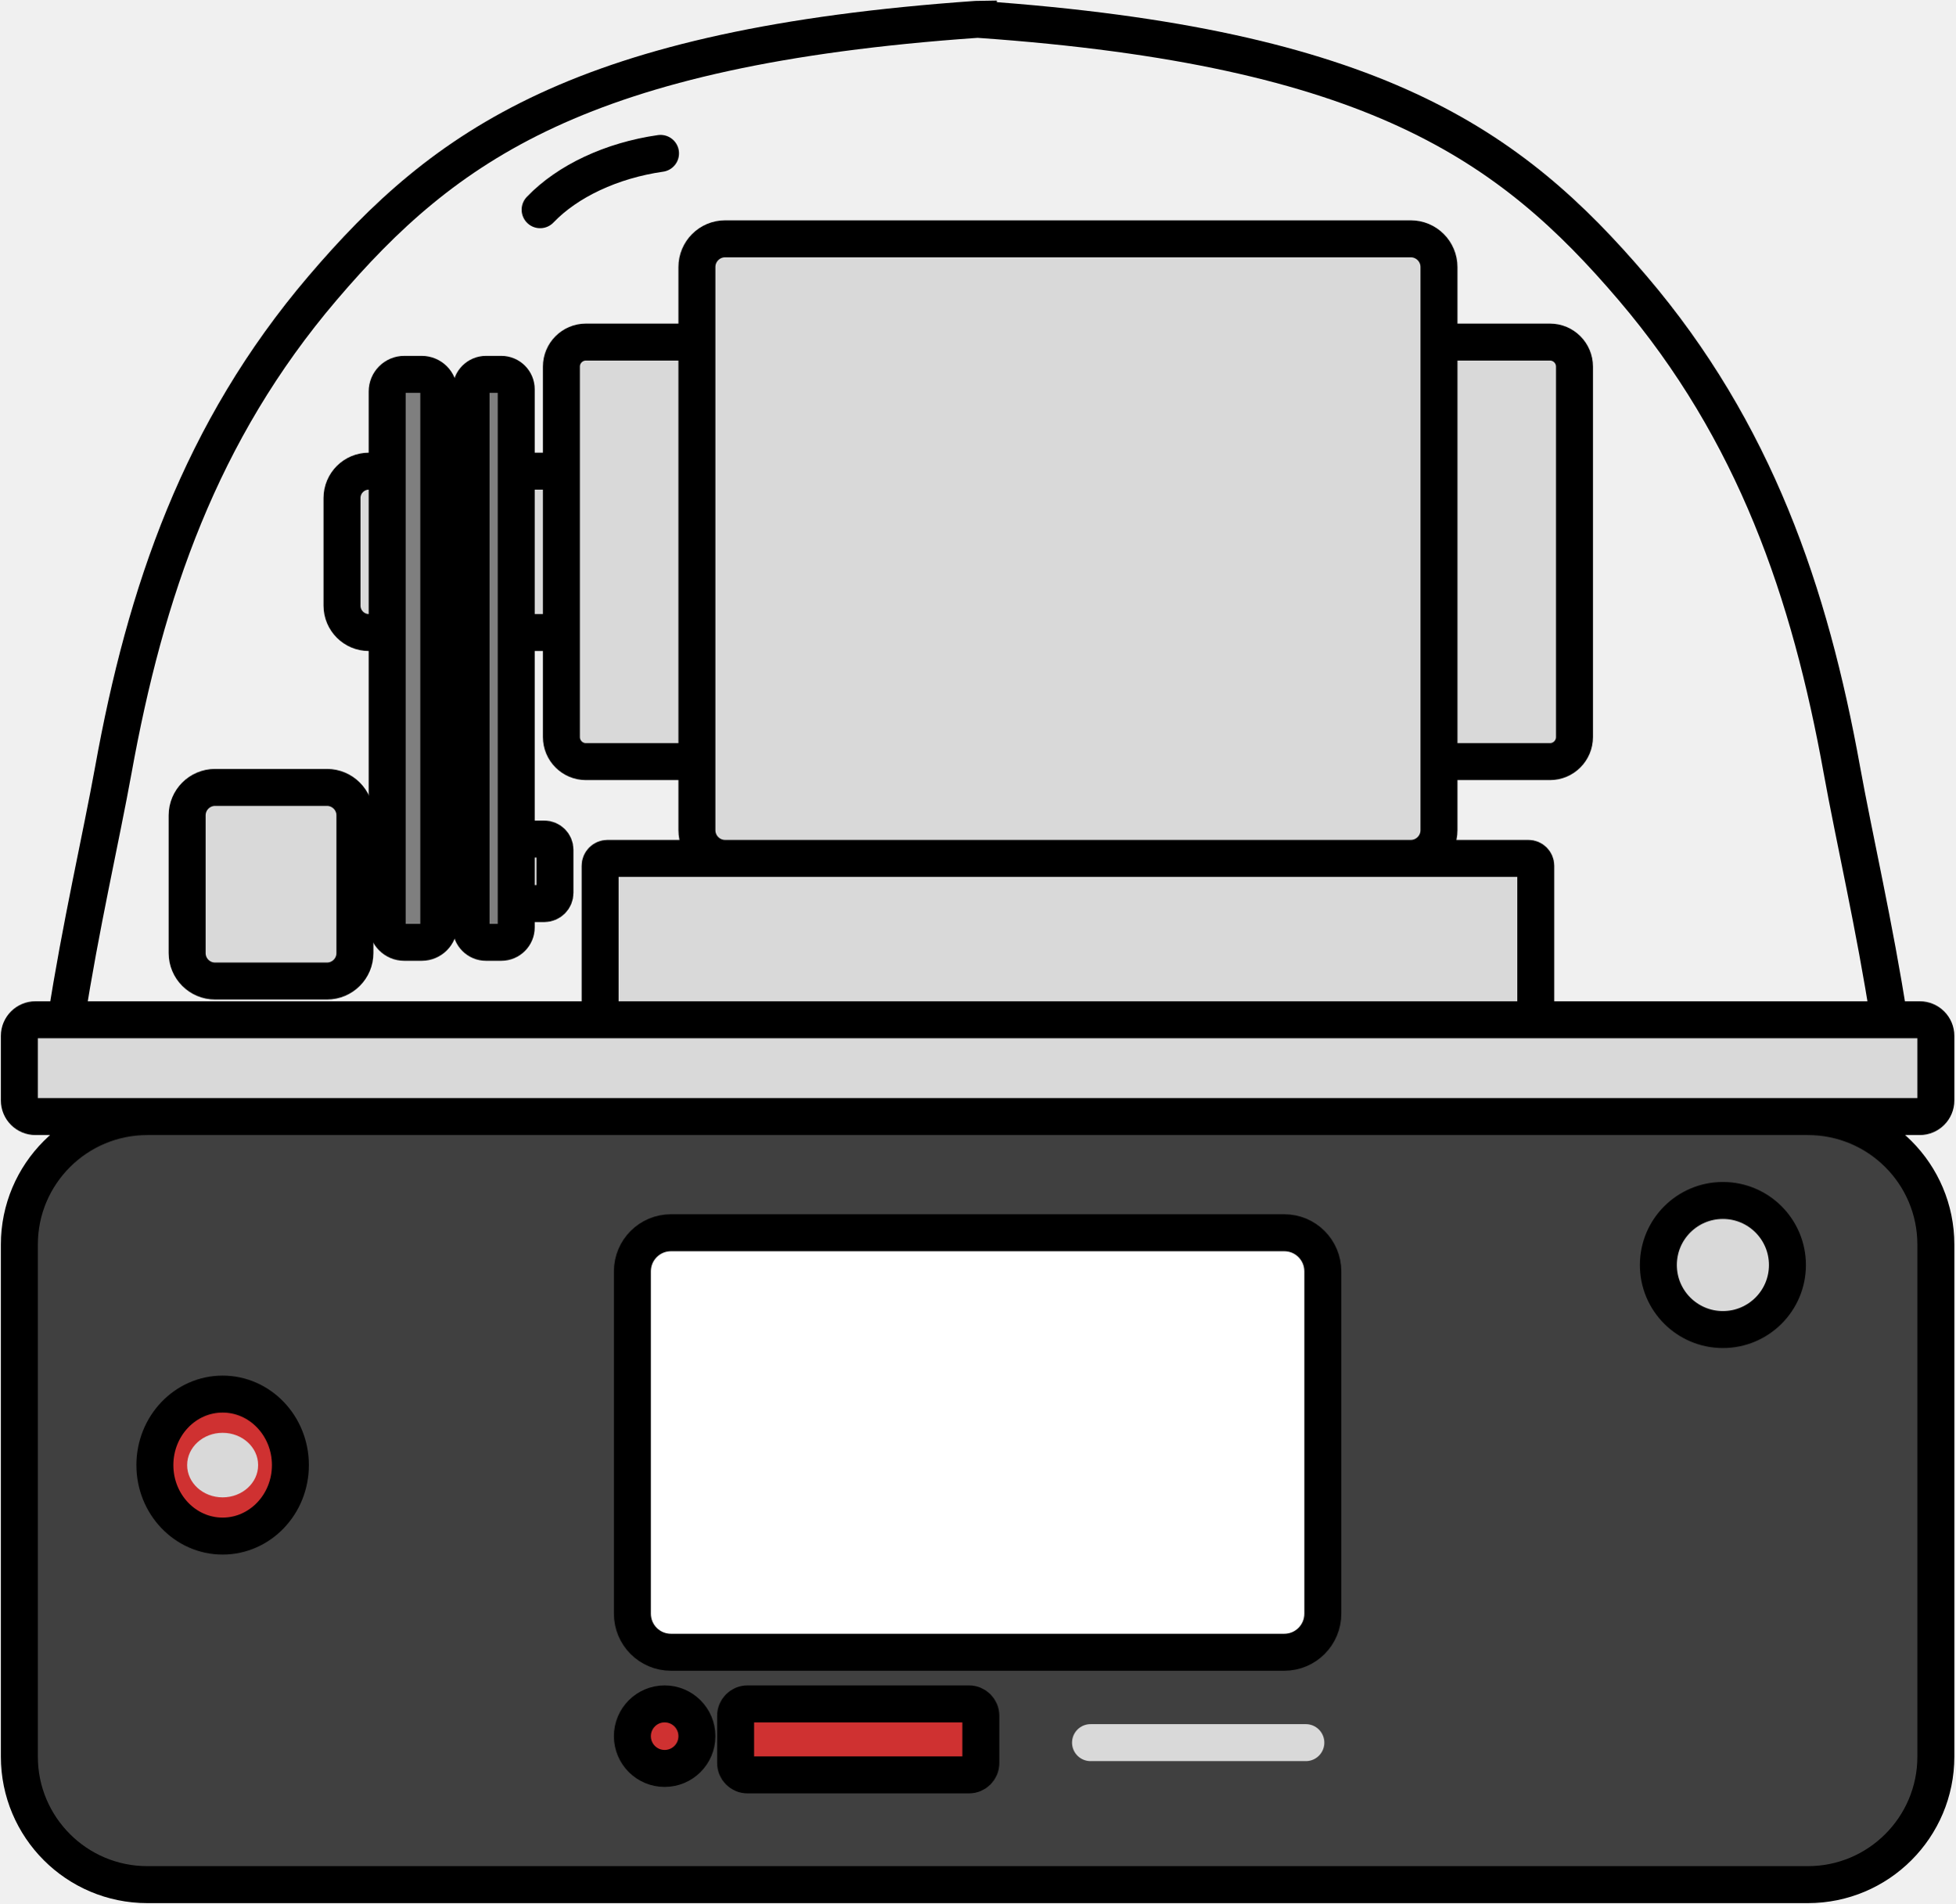
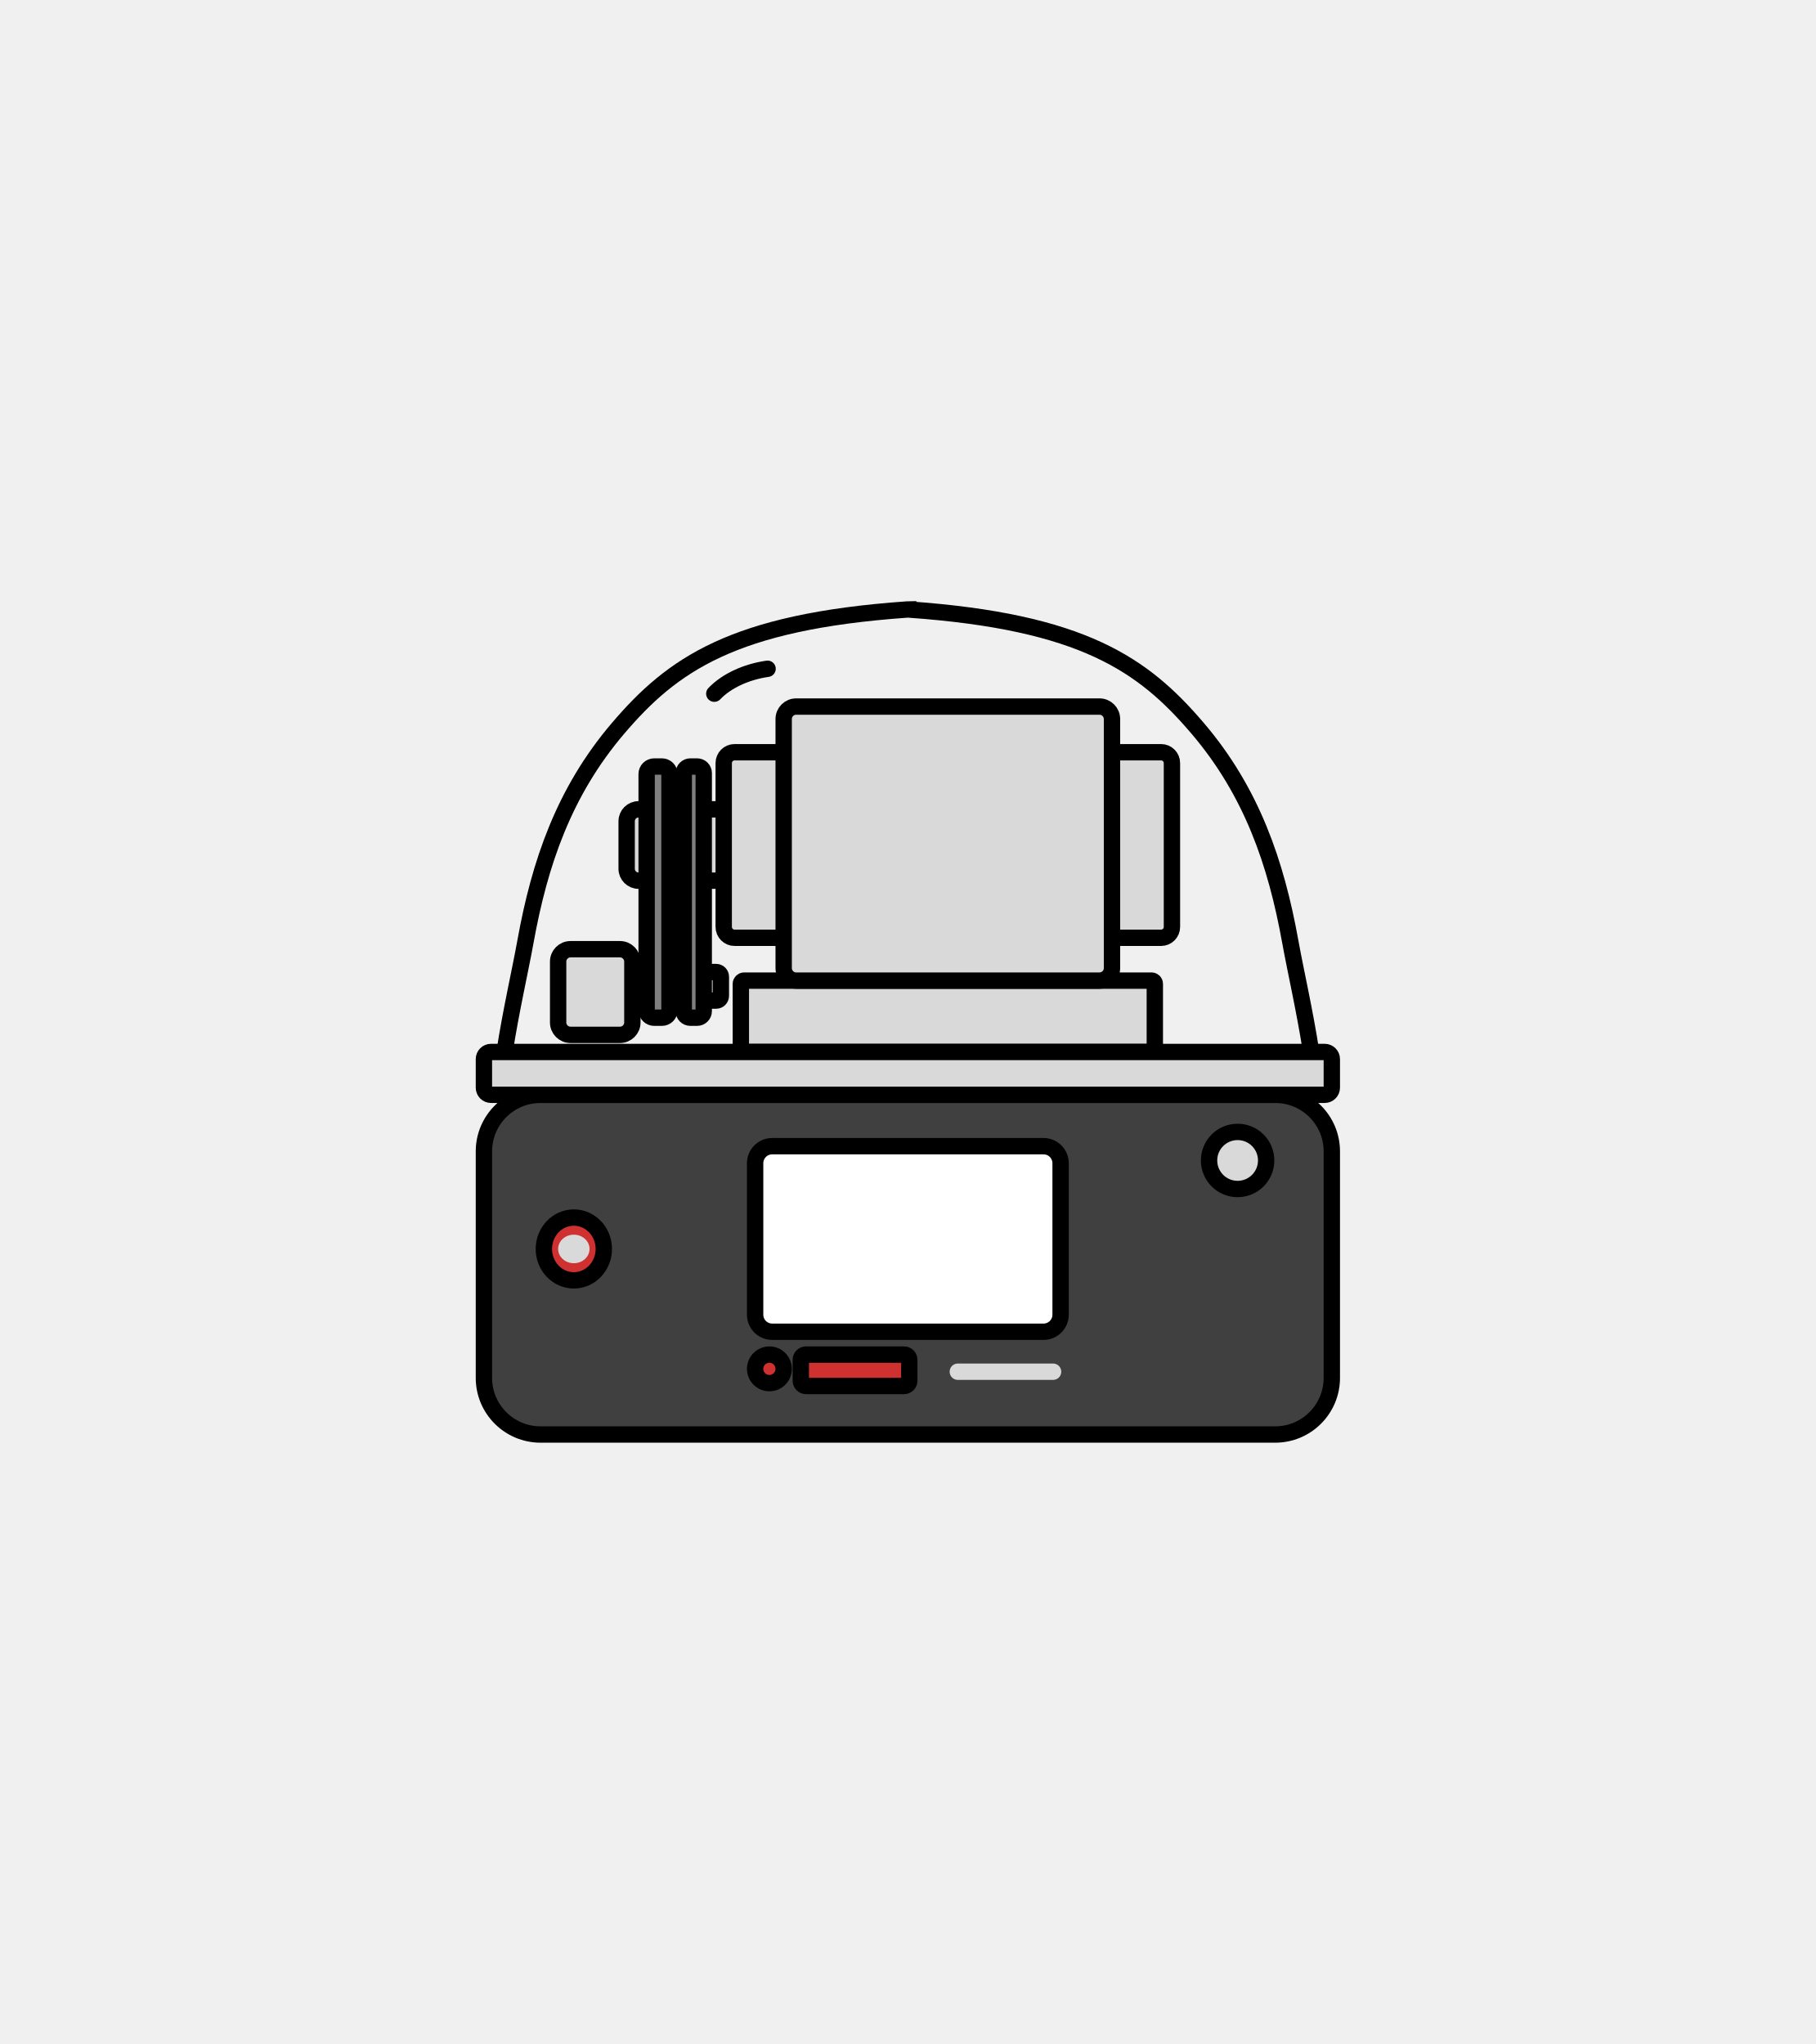
- <svg xmlns="http://www.w3.org/2000/svg" width="303" height="295" xml:space="preserve" overflow="hidden">
+ <svg xmlns="http://www.w3.org/2000/svg" width="636.0px" height="716.0px" xml:space="preserve" overflow="hidden" viewBox="-166.5 -210.5 636.0 716.0">
+   <rect id="bounding-box" x="-166.5" y="-210.5" width="636.0" height="716.0" fill="none" pointer-events="all" />
  <g transform="translate(-624 -263)">
    <path d="M707.702 295.492C711.947 291.051 718.797 287.847 726.36 286.764" stroke="#000000" stroke-width="5.729" stroke-linecap="round" stroke-linejoin="round" stroke-miterlimit="10" fill="none" fill-rule="evenodd" />
    <path d="M717 397.14C717 396.511 717.511 396 718.14 396L860.86 396C861.49 396 862 396.511 862 397.14L862 419.86C862 420.49 861.49 421 860.86 421L718.14 421C717.511 421 717 420.49 717 419.86Z" stroke="#000000" stroke-width="5.729" stroke-miterlimit="8" fill="#D9D9D9" fill-rule="evenodd" />
    <path d="M714.833 336C717.135 336 719 337.865 719 340.167L719 356.833C719 359.134 717.135 361 714.833 361L681.167 361C678.865 361 677 359.134 677 356.833L677 340.167C677 337.865 678.865 336 681.167 336Z" stroke="#000000" stroke-width="5.729" stroke-miterlimit="8" fill="#D9D9D9" fill-rule="evenodd" />
    <path d="M708.333 393C709.254 393 710 393.746 710 394.667L710 401.333C710 402.254 709.254 403 708.333 403L663.667 403C662.746 403 662 402.254 662 401.333L662 394.667C662 393.746 662.746 393 663.667 393Z" stroke="#000000" stroke-width="5.729" stroke-miterlimit="8" fill="#D9D9D9" fill-rule="evenodd" />
    <path d="M711 319.802C711 317.702 712.702 316 714.802 316L864.198 316C866.298 316 868 317.702 868 319.802L868 377.198C868 379.298 866.298 381 864.198 381L714.802 381C712.702 381 711 379.298 711 377.198Z" stroke="#000000" stroke-width="5.729" stroke-miterlimit="8" fill="#D9D9D9" fill-rule="evenodd" />
    <path d="M653 389.333C653 386.94 654.94 385 657.333 385L674.667 385C677.06 385 679 386.94 679 389.333L679 410.667C679 413.06 677.06 415 674.667 415L657.333 415C654.94 415 653 413.06 653 410.667Z" stroke="#000000" stroke-width="5.729" stroke-miterlimit="8" fill="#D9D9D9" fill-rule="evenodd" />
    <path d="M732 304.379C732 301.96 733.96 300 736.378 300L842.621 300C845.04 300 847 301.96 847 304.379L847 391.621C847 394.04 845.04 396 842.621 396L736.378 396C733.96 396 732 394.04 732 391.621Z" stroke="#000000" stroke-width="5.729" stroke-miterlimit="8" fill="#D9D9D9" fill-rule="evenodd" />
    <path d="M684 323.651C684 322.187 685.187 321 686.651 321L689.349 321C690.813 321 692 322.187 692 323.651L692 406.349C692 407.813 690.813 409 689.349 409L686.651 409C685.187 409 684 407.813 684 406.349Z" stroke="#000000" stroke-width="5.729" stroke-miterlimit="8" fill="#7F7F7F" fill-rule="evenodd" />
    <path d="M697 323.32C697 322.039 698.039 321 699.32 321L701.68 321C702.961 321 704 322.039 704 323.32L704 406.68C704 407.961 702.961 409 701.68 409L699.32 409C698.039 409 697 407.961 697 406.68Z" stroke="#000000" stroke-width="5.729" stroke-miterlimit="8" fill="#7F7F7F" fill-rule="evenodd" />
    <path d="M141.27 156.994 141.5 156.998 141.614 157 141.614 156.996 141.731 156.994C202.874 152.706 224.066 137.587 243.016 115.362 261.966 93.138 270.478 68.171 275.437 40.709 277.297 30.41 280.57 16.217 282.742 2.102L283 0 141.614 0 141.387 0 0 0 0.258 2.102C2.43 16.217 5.703 30.41 7.563 40.709 12.522 68.171 21.034 93.138 39.984 115.362 58.934 137.587 80.126 152.706 141.27 156.994Z" stroke="#000000" stroke-width="5.729" stroke-miterlimit="8" fill="none" fill-rule="evenodd" transform="matrix(1 0 0 -1 634 423)" />
    <path d="M627 455.834C627 444.88 635.88 436 646.834 436L904.166 436C915.12 436 924 444.88 924 455.834L924 535.166C924 546.12 915.12 555 904.166 555L646.834 555C635.88 555 627 546.12 627 535.166Z" stroke="#000000" stroke-width="5.729" stroke-linecap="round" stroke-linejoin="round" stroke-miterlimit="10" fill="#404040" fill-rule="evenodd" />
    <path d="M648 490C648 483.925 652.701 479 658.5 479 664.299 479 669 483.925 669 490 669 496.075 664.299 501 658.5 501 652.701 501 648 496.075 648 490Z" stroke="#000000" stroke-width="5.729" stroke-miterlimit="8" fill="#CF3131" fill-rule="evenodd" />
    <path d="M653 490C653 487.239 655.463 485 658.5 485 661.538 485 664 487.239 664 490 664 492.761 661.538 495 658.5 495 655.463 495 653 492.761 653 490Z" fill="#D9D9D9" fill-rule="evenodd" />
    <path d="M722 459.976C722 456.676 724.675 454 727.976 454L823.024 454C826.325 454 829 456.676 829 459.976L829 513.024C829 516.324 826.325 519 823.024 519L727.976 519C724.675 519 722 516.324 722 513.024Z" stroke="#000000" stroke-width="5.729" stroke-miterlimit="8" fill="#FFFFFF" fill-rule="evenodd" />
    <path d="M793 533 826.368 533.001" stroke="#D9D9D9" stroke-width="5.729" stroke-linecap="round" stroke-linejoin="round" stroke-miterlimit="10" fill="none" fill-rule="evenodd" />
    <path d="M881 459C881 453.477 885.477 449 891 449 896.523 449 901 453.477 901 459 901 464.523 896.523 469 891 469 885.477 469 881 464.523 881 459Z" stroke="#000000" stroke-width="5.729" stroke-miterlimit="8" fill="#D9D9D9" fill-rule="evenodd" />
    <path d="M738 528.833C738 527.821 738.821 527 739.833 527L774.167 527C775.179 527 776 527.821 776 528.833L776 536.167C776 537.179 775.179 538 774.167 538L739.833 538C738.821 538 738 537.179 738 536.167Z" stroke="#000000" stroke-width="5.729" stroke-miterlimit="8" fill="#CF3131" fill-rule="evenodd" />
    <path d="M722 532C722 529.239 724.238 527 727 527 729.761 527 732 529.239 732 532 732 534.761 729.761 537 727 537 724.238 537 722 534.761 722 532Z" stroke="#000000" stroke-width="5.729" stroke-miterlimit="8" fill="#CF3131" fill-rule="evenodd" />
    <path d="M627 423.5C627 422.119 628.119 421 629.5 421L921.5 421C922.881 421 924 422.119 924 423.5L924 433.5C924 434.881 922.881 436 921.5 436L629.5 436C628.119 436 627 434.881 627 433.5Z" stroke="#000000" stroke-width="5.729" stroke-miterlimit="8" fill="#D9D9D9" fill-rule="evenodd" />
  </g>
</svg>
